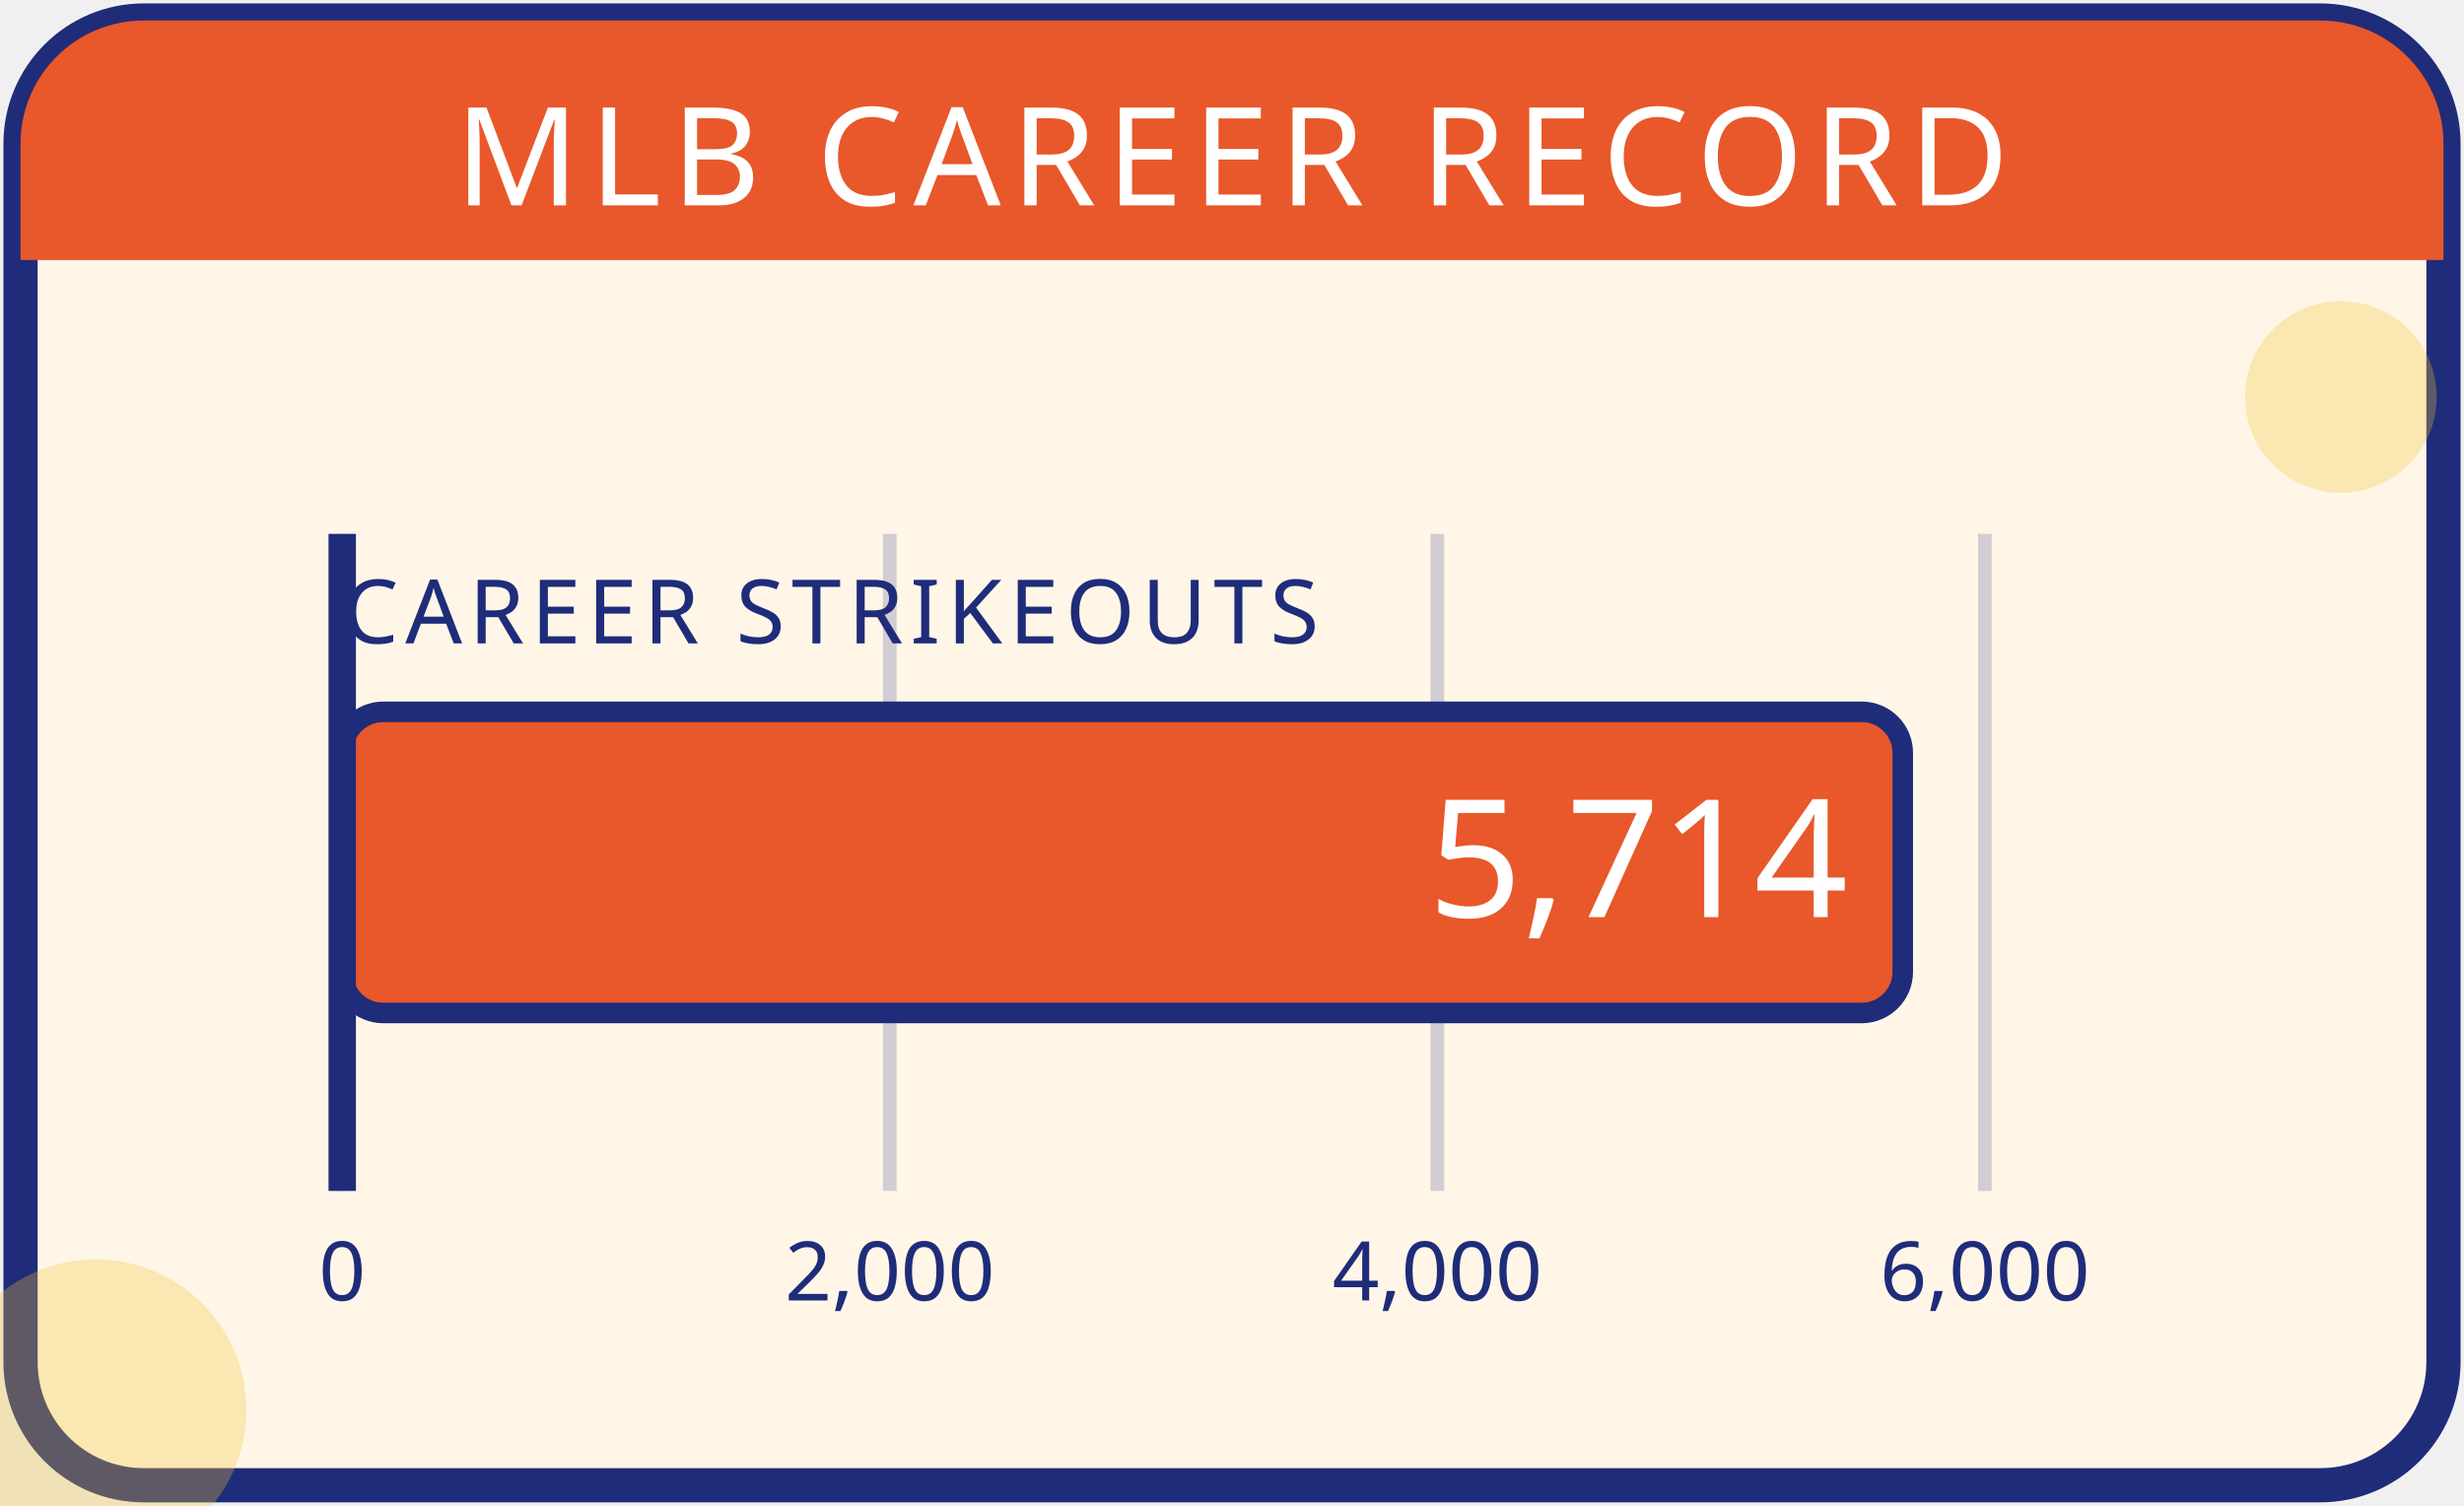
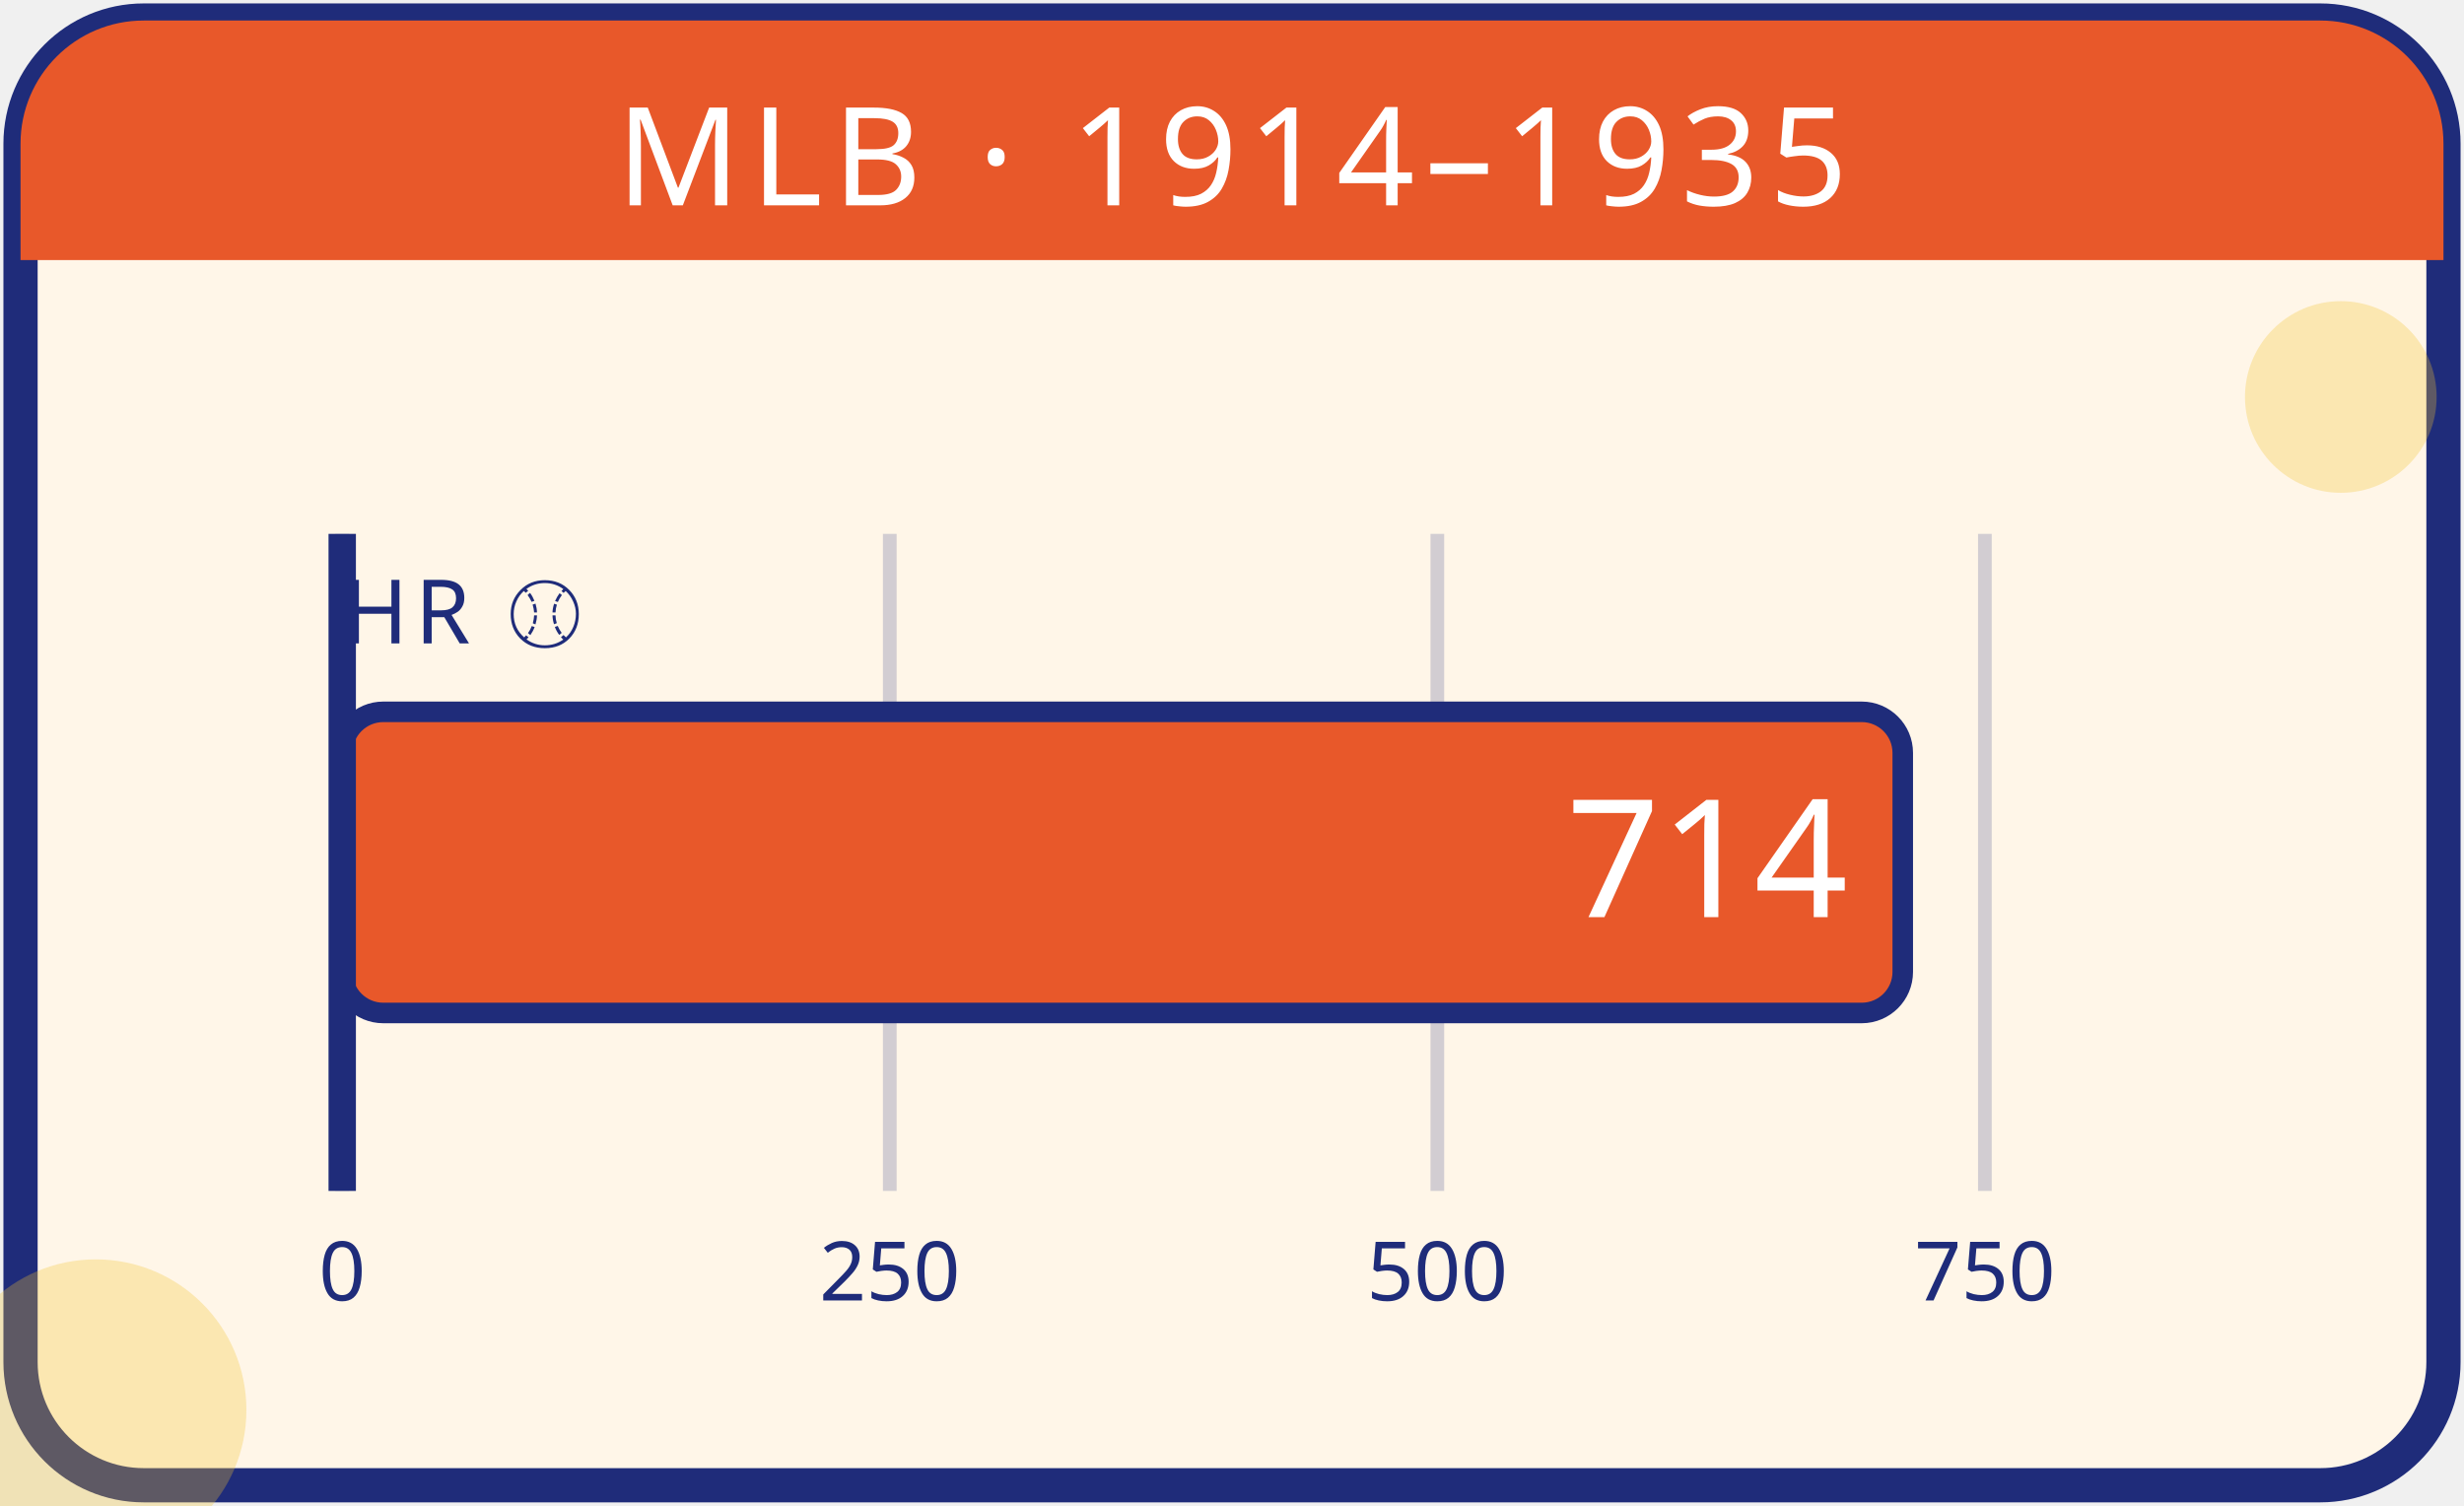
<svg xmlns="http://www.w3.org/2000/svg" viewBox="0 0 360 220" role="img" aria-label="Sports">
  <rect x="3" y="3" width="354" height="214" rx="18" fill="#FFF6E8" stroke="#1F2C7A" stroke-width="5" />
  <path d="M3 21a18 18 0 0 1 18-18h318a18 18 0 0 1 18 18v17H3z" fill="#E8582A" />
-   <text x="180" y="30" text-anchor="middle" font-family="Anton,Impact,'Arial Narrow Bold',sans-serif" font-size="20" letter-spacing="1.5" fill="#fff">MLB CAREER RECORD</text>
+   <text x="180" y="30" text-anchor="middle" font-family="Anton,Impact,'Arial Narrow Bold',sans-serif" font-size="20" letter-spacing="1.5" fill="#fff">MLB · 1914–1935</text>
  <circle cx="14" cy="206" r="22" fill="#F2C230" opacity=".3" />
  <circle cx="342" cy="58" r="14" fill="#F2C230" opacity=".3" />
  <g transform="translate(180 128)">
    <g transform="translate(-130 -50)">
      <path d="M0 0V96" stroke="#1F2C7A" stroke-opacity=".2" stroke-width="2" />
      <text x="0" y="112" text-anchor="middle" font-family="Anton,Impact,'Arial Narrow Bold',sans-serif" font-size="12" fill="#1F2C7A">0</text>
      <path d="M80 0V96" stroke="#1F2C7A" stroke-opacity=".2" stroke-width="2" />
-       <text x="80" y="112" text-anchor="middle" font-family="Anton,Impact,'Arial Narrow Bold',sans-serif" font-size="12" fill="#1F2C7A">2,000</text>
+       <text x="80" y="112" text-anchor="middle" font-family="Anton,Impact,'Arial Narrow Bold',sans-serif" font-size="12" fill="#1F2C7A">250</text>
      <path d="M160 0V96" stroke="#1F2C7A" stroke-opacity=".2" stroke-width="2" />
-       <text x="160" y="112" text-anchor="middle" font-family="Anton,Impact,'Arial Narrow Bold',sans-serif" font-size="12" fill="#1F2C7A">4,000</text>
+       <text x="160" y="112" text-anchor="middle" font-family="Anton,Impact,'Arial Narrow Bold',sans-serif" font-size="12" fill="#1F2C7A">500</text>
      <path d="M240 0V96" stroke="#1F2C7A" stroke-opacity=".2" stroke-width="2" />
-       <text x="240" y="112" text-anchor="middle" font-family="Anton,Impact,'Arial Narrow Bold',sans-serif" font-size="12" fill="#1F2C7A">6,000</text>
+       <text x="240" y="112" text-anchor="middle" font-family="Anton,Impact,'Arial Narrow Bold',sans-serif" font-size="12" fill="#1F2C7A">750</text>
      <rect y="26" width="228" height="44" rx="6" fill="#E8582A" stroke="#1F2C7A" stroke-width="3" />
-       <text x="220" y="56" text-anchor="end" font-family="Anton,Impact,'Arial Narrow Bold',sans-serif" font-size="24" fill="#fff">5,714</text>
+       <text x="220" y="56" text-anchor="end" font-family="Anton,Impact,'Arial Narrow Bold',sans-serif" font-size="24" fill="#fff">714</text>
      <path d="M0 0V96" stroke="#1F2C7A" stroke-width="4" />
-       <text x="0" y="16" font-family="Anton,Impact,'Arial Narrow Bold',sans-serif" font-size="13" letter-spacing="1" fill="#1F2C7A">CAREER STRIKEOUTS</text>
+       <text x="0" y="16" font-family="Anton,Impact,'Arial Narrow Bold',sans-serif" font-size="13" letter-spacing="1" fill="#1F2C7A">HR ⚾</text>
    </g>
  </g>
</svg>
